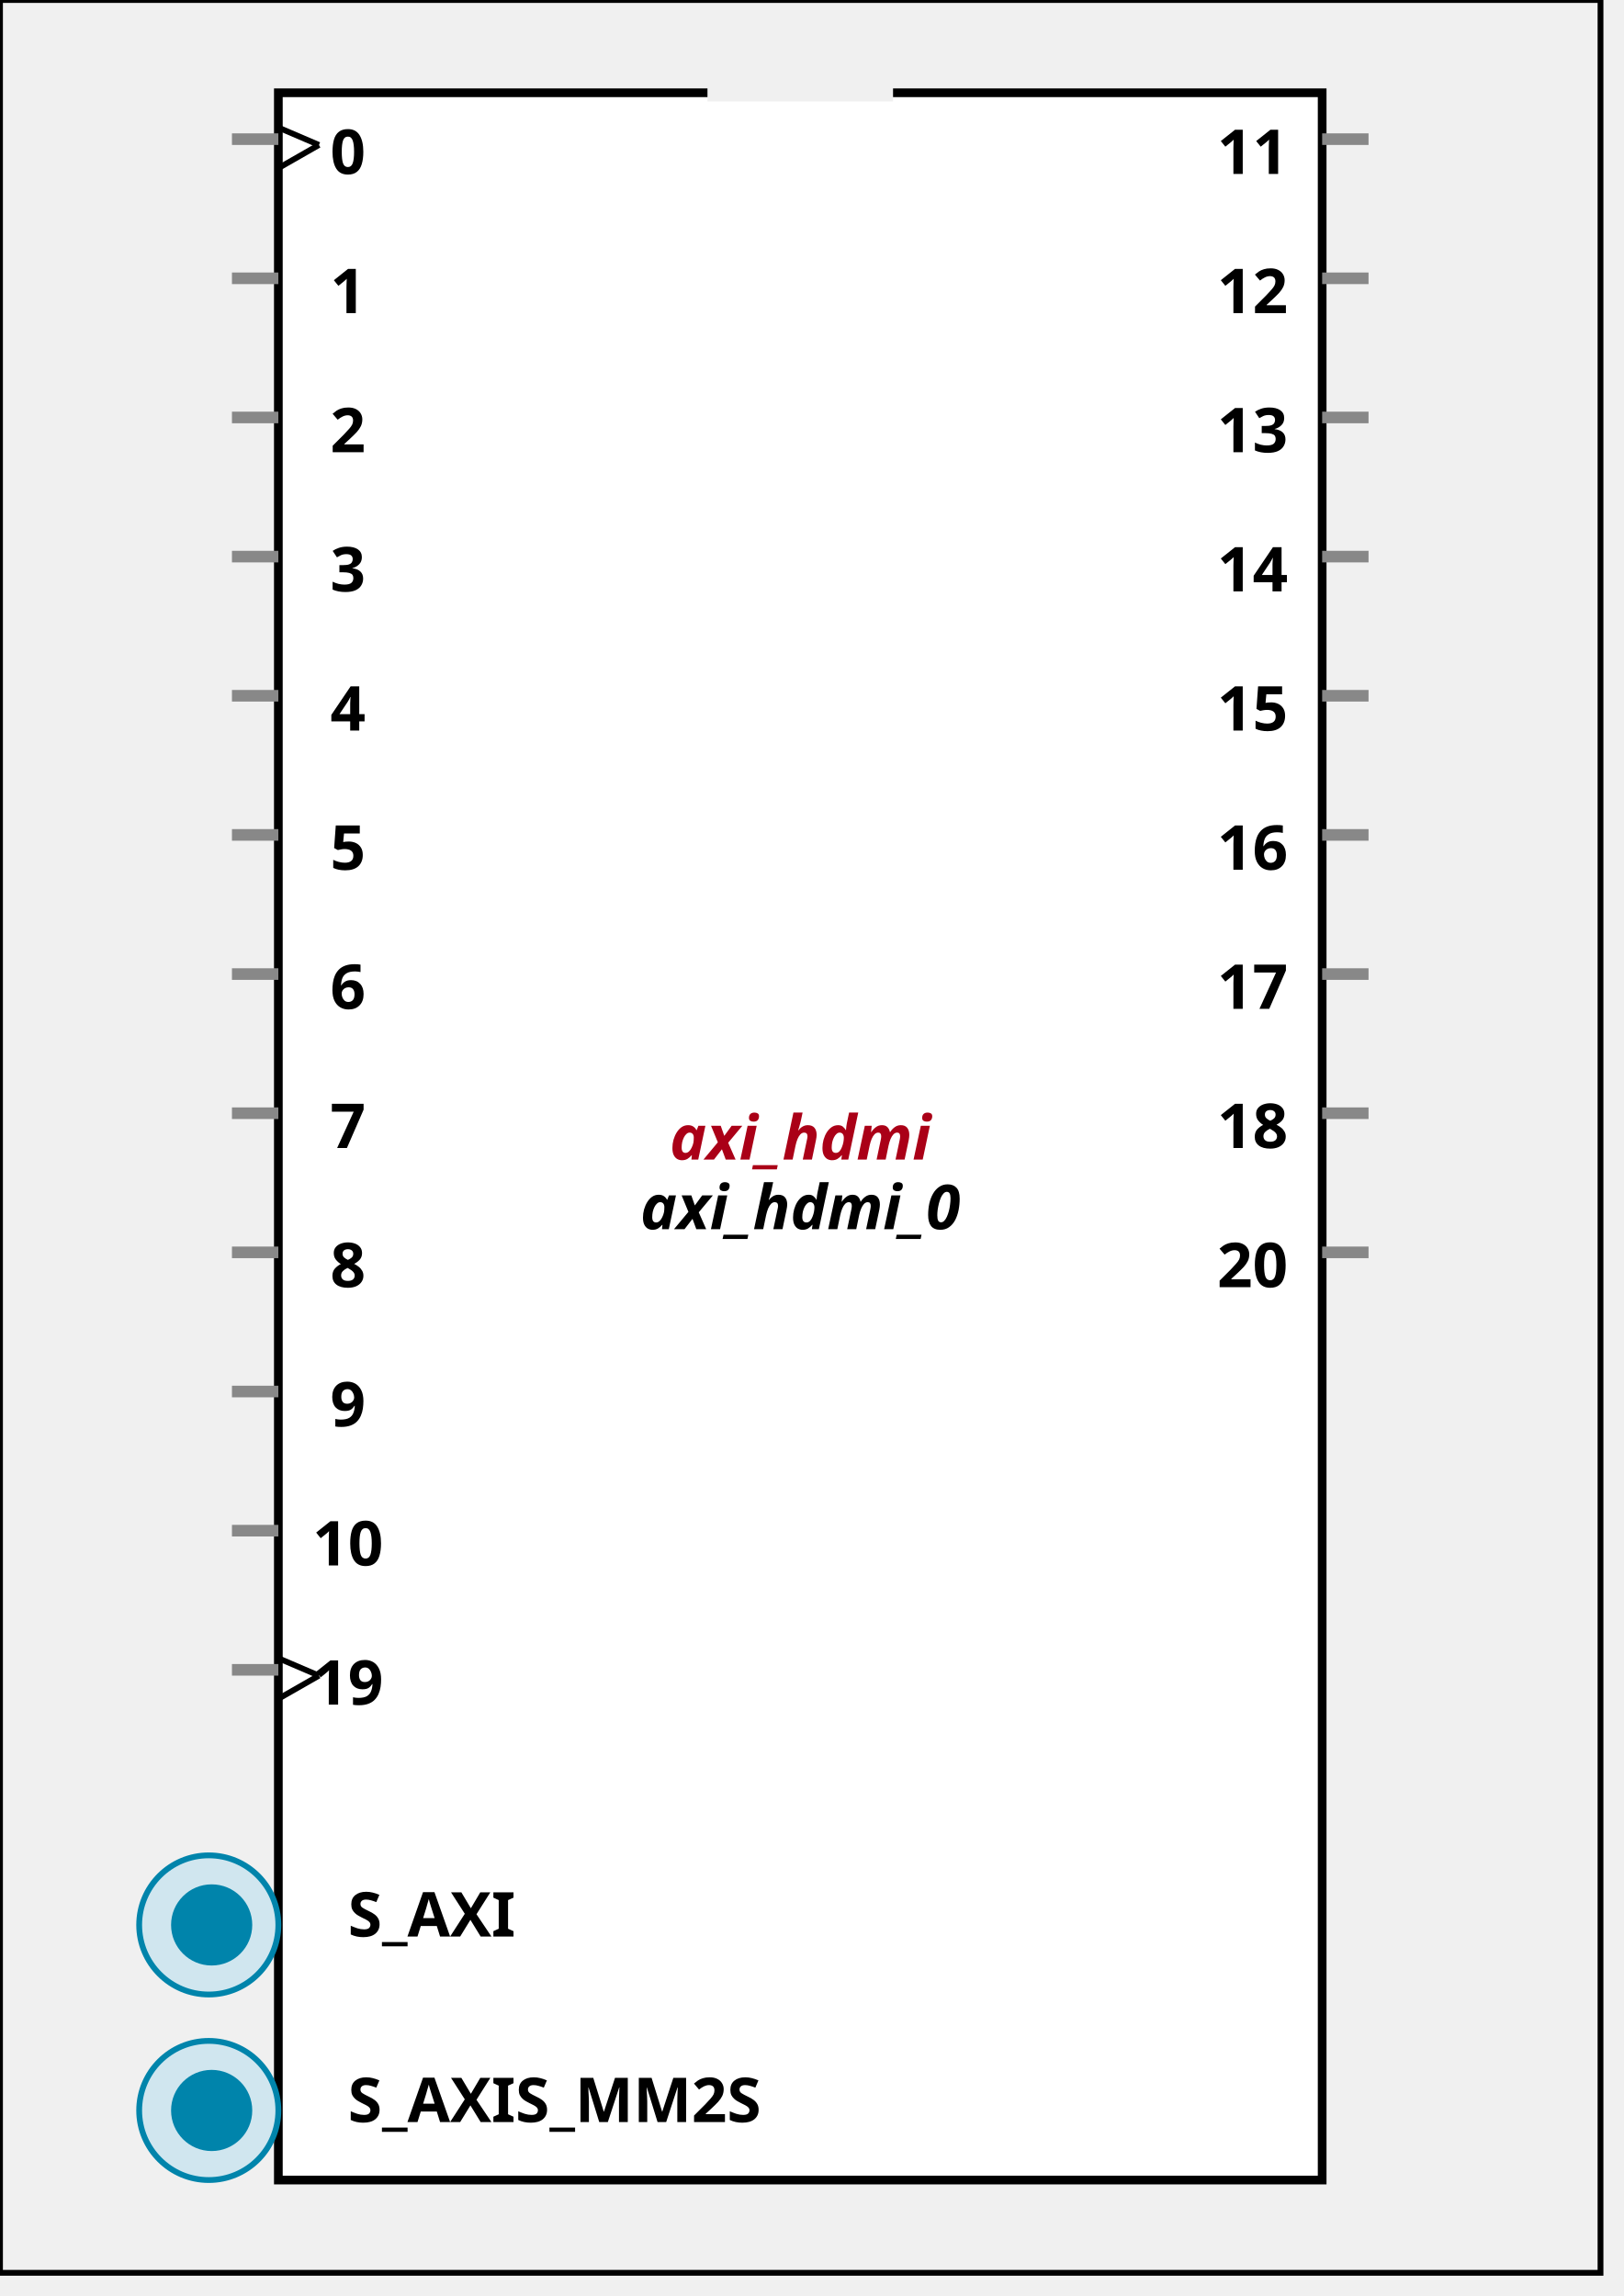
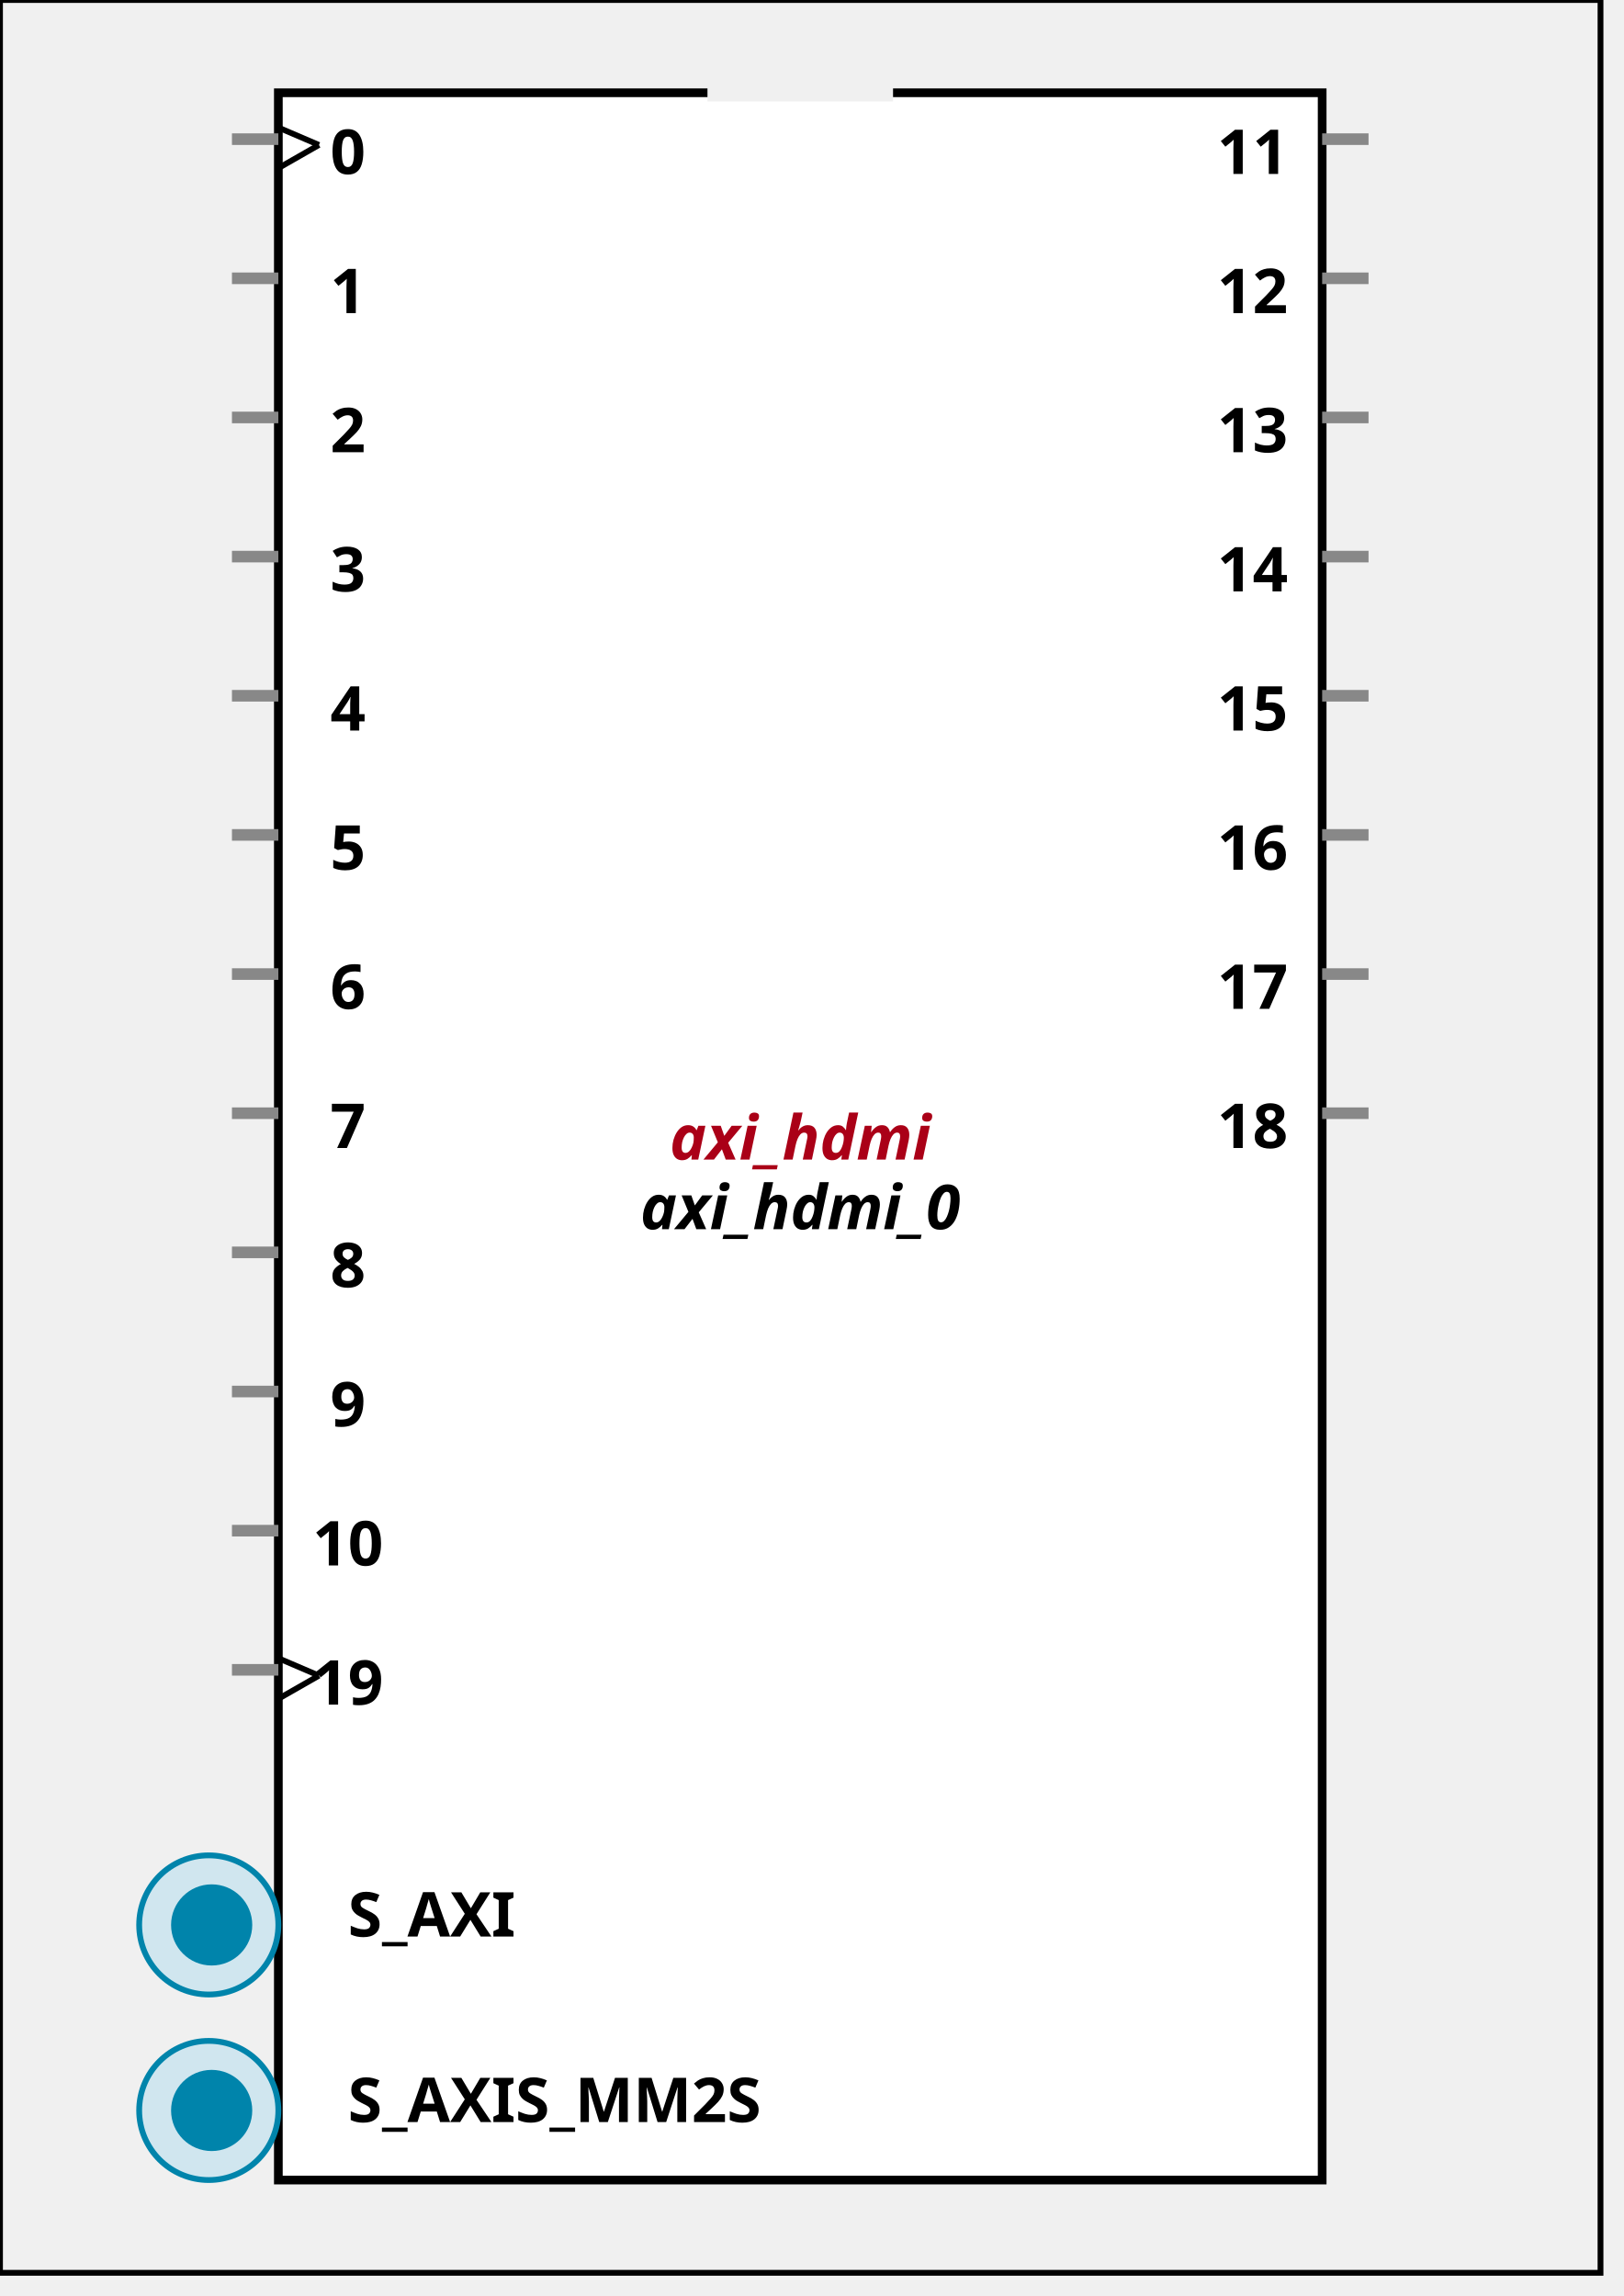
<svg xmlns:xlink="http://www.w3.org/1999/xlink" width="280" height="396">
  <defs>
    <g id="AXI_BifLabel">
      <rect x="0" y="0" rx="3" ry="3" width="32" height="16" style="fill:#0084AB; stroke:black; stroke-width:1" />
    </g>
    <g id="AXI_busconn_SLAVE">
      <circle cx="12" cy="12" r="12" style="fill:#D0E6EF; stroke:#0084AB; stroke-width:1" />
      <circle cx="12.5" cy="12" r="7" style="fill:#0084AB; stroke:none;" />
    </g>
    <g id="AXI_busconn_MASTER">
      <rect x="0" y="0" width="24" height="24" style="fill:#D0E6EF; stroke:#0084AB; stroke-width:1" />
      <rect x="5.5" y="5" width="14" height="14" style="fill:#0084AB; stroke:none;" />
    </g>
    <g id="AXIS_BifLabel">
      <rect x="0" y="0" rx="3" ry="3" width="32" height="16" style="fill:#0084AB; stroke:black; stroke-width:1" />
    </g>
    <g id="AXIS_busconn_TARGET">
      <circle cx="12" cy="12" r="12" style="fill:#D0E6EF; stroke:#0084AB; stroke-width:1" />
      <circle cx="12.5" cy="12" r="7" style="fill:#0084AB; stroke:none;" />
    </g>
    <g id="AXIS_busconn_INITIATOR">
      <rect x="0" y="0" width="24" height="24" style="fill:#D0E6EF; stroke:#0084AB; stroke-width:1" />
      <rect x="5.5" y="5" width="14" height="14" style="fill:#0084AB; stroke:none;" />
    </g>
    <g id="XIL_BifLabel">
      <rect x="0" y="0" rx="3" ry="3" width="32" height="16" style="fill:#990066; stroke:black; stroke-width:1" />
    </g>
    <g id="XIL_busconn_TARGET">
      <circle cx="12" cy="12" r="12" style="fill:#CC3399; stroke:#990066; stroke-width:1" />
      <circle cx="12.5" cy="12" r="7" style="fill:#990066; stroke:none;" />
    </g>
    <g id="XIL_busconn_INITIATOR">
      <rect x="0" y="0" width="24" height="24" style="fill:#CC3399; stroke:#990066; stroke-width:1" />
      <rect x="5.5" y="5" width="14" height="14" style="fill:#990066; stroke:none;" />
    </g>
    <g id="LMB_BifLabel">
      <rect x="0" y="0" rx="3" ry="3" width="32" height="16" style="fill:#7777FF; stroke:black; stroke-width:1" />
    </g>
    <g id="LMB_busconn_SLAVE">
      <circle cx="12" cy="12" r="12" style="fill:#DDDDFF; stroke:#7777FF; stroke-width:1" />
      <circle cx="12.5" cy="12" r="7" style="fill:#7777FF; stroke:none;" />
    </g>
    <g id="LMB_busconn_MASTER">
      <rect x="0" y="0" width="24" height="24" style="fill:#DDDDFF; stroke:#7777FF; stroke-width:1" />
      <rect x="5.5" y="5" width="14" height="14" style="fill:#7777FF; stroke:none;" />
    </g>
    <g id="KEY_BifLabel">
      <rect x="0" y="0" rx="3" ry="3" width="32" height="16" style="fill:#444444; stroke:black; stroke-width:1" />
    </g>
    <g id="KEY_busconn_SLAVE">
      <circle cx="12" cy="12" r="12" style="fill:#888888; stroke:#444444; stroke-width:1" />
      <circle cx="12.5" cy="12" r="7" style="fill:#444444; stroke:none;" />
    </g>
    <g id="KEY_busconn_MASTER">
      <rect x="0" y="0" width="24" height="24" style="fill:#888888; stroke:#444444; stroke-width:1" />
      <rect x="5.5" y="5" width="14" height="14" style="fill:#444444; stroke:none;" />
    </g>
    <g id="KEY_busconn_MASTER_SLAVE">
      <circle cx="12" cy="12" r="12" style="fill:#888888; stroke:#444444; stroke-width:1" />
      <circle cx="12.5" cy="12" r="7" style="fill:#444444; stroke:none;" />
      <rect x="0" y="12" width="24" height="12" style="fill:#888888; stroke:#444444; stroke-width:1" />
      <rect x="5.5" y="12" width="14" height="7" style="fill:#444444; stroke:none;" />
    </g>
    <g id="KEY_busconn_TARGET">
      <circle cx="12" cy="12" r="12" style="fill:#888888; stroke:#444444; stroke-width:1" />
      <circle cx="12.5" cy="12" r="7" style="fill:#444444; stroke:none;" />
    </g>
    <g id="KEY_busconn_INITIATOR">
      <rect x="0" y="0" width="24" height="24" style="fill:#888888; stroke:#444444; stroke-width:1" />
      <rect x="5.5" y="5" width="14" height="14" style="fill:#444444; stroke:none;" />
    </g>
    <g id="KEY_busconn_MONITOR">
      <rect x="0" y="0.5" width="24" height="7" style="fill:#444444; stroke:none;" />
      <rect x="0" y="16" width="24" height="7" style="fill:#444444; stroke:none;" />
    </g>
    <g id="KEY_busconn_USER">
      <circle cx="12" cy="12" r="12" style="fill:#888888; stroke:#444444; stroke-width:1" />
      <circle cx="12.5" cy="12" r="7" style="fill:#444444; stroke:none;" />
    </g>
    <g id="KEY_busconn_TRANSPARENT">
      <circle cx="12" cy="12" r="12" style="fill:#FFFFFF; stroke:#444444; stroke-width:1" />
      <circle cx="12.5" cy="12" r="7" style="fill:#FFFFFF; stroke:none;" />
    </g>
    <g id="HCurve" overflow="visible">
      <path d="m 0  0,      a 16 16, 0,0,0, 32,0,     z" style="fill:#F0F0F0;fill-opacity:1;stroke:black;stroke-width:1.5" />
      <line x1="0" y1="0" x2="32" y2="0" style="stroke:#F0F0F0;stroke-width:3" />
    </g>
    <g id="IPD_StandardBody">
      <rect x="0" y="0" width="276" height="392" style="fill:#F0F0F0;fill-opacity: 1.0; stroke:#000000; stroke-width:1" />
      <rect x="48" y="16" width="180" height="360" style="fill:#FFFFFF; fill-opacity: 1.0; stroke:#000000; stroke-width:1.5" />
      <use x="122" y="16" xlink:href="#HCurve" />
    </g>
    <g id="IPD_PORT">
      <rect width="8" height="8" style="fill:#888888;stroke-width:1;stroke:black;" />
    </g>
    <g id="IPD_SPort">
      <line x1="0" y1="0" x2="8" y2="0" style="stroke:#888888;stroke-width:2;stroke-opacity:1" />
    </g>
    <g id="IPD_PortClk">
      <line x1="0" y1="0" x2="7" y2="3" style="stroke:#000000;stroke-width:1;stroke-opacity:1" />
      <line x1="7" y1="3" x2="0" y2="7" style="stroke:#000000;stroke-width:1;stroke-opacity:1" />
    </g>
  </defs>
  <use x="0" y="0" xlink:href="#IPD_StandardBody" />
  <text x="138" y="200" fill="#AA0017" stroke="none" font-size="8pt" font-style="italic" font-weight="bold" text-anchor="middle" font-family="Verdana Arial Helvetica san-serif">axi_hdmi</text>
  <text x="138" y="212" fill="#000000" stroke="none" font-size="8pt" font-style="italic" font-weight="bold" text-anchor="middle" font-family="Courier Arial Helvetica san-serif">axi_hdmi_0</text>
  <use x="40" y="24" xlink:href="#IPD_SPort" />
  <use x="48" y="22" xlink:href="#IPD_PortClk" />
  <text x="60" y="30" fill="#000000" stroke="none" font-size="8pt" font-style="normal" font-weight="bold" text-anchor="middle" font-family="Verdana Arial Helvetica san-serif">0</text>
  <use x="40" y="48" xlink:href="#IPD_SPort" />
  <text x="60" y="54" fill="#000000" stroke="none" font-size="8pt" font-style="normal" font-weight="bold" text-anchor="middle" font-family="Verdana Arial Helvetica san-serif">1</text>
  <use x="40" y="72" xlink:href="#IPD_SPort" />
  <text x="60" y="78" fill="#000000" stroke="none" font-size="8pt" font-style="normal" font-weight="bold" text-anchor="middle" font-family="Verdana Arial Helvetica san-serif">2</text>
  <use x="40" y="96" xlink:href="#IPD_SPort" />
  <text x="60" y="102" fill="#000000" stroke="none" font-size="8pt" font-style="normal" font-weight="bold" text-anchor="middle" font-family="Verdana Arial Helvetica san-serif">3</text>
  <use x="40" y="120" xlink:href="#IPD_SPort" />
  <text x="60" y="126" fill="#000000" stroke="none" font-size="8pt" font-style="normal" font-weight="bold" text-anchor="middle" font-family="Verdana Arial Helvetica san-serif">4</text>
  <use x="40" y="144" xlink:href="#IPD_SPort" />
  <text x="60" y="150" fill="#000000" stroke="none" font-size="8pt" font-style="normal" font-weight="bold" text-anchor="middle" font-family="Verdana Arial Helvetica san-serif">5</text>
  <use x="40" y="168" xlink:href="#IPD_SPort" />
  <text x="60" y="174" fill="#000000" stroke="none" font-size="8pt" font-style="normal" font-weight="bold" text-anchor="middle" font-family="Verdana Arial Helvetica san-serif">6</text>
  <use x="40" y="192" xlink:href="#IPD_SPort" />
  <text x="60" y="198" fill="#000000" stroke="none" font-size="8pt" font-style="normal" font-weight="bold" text-anchor="middle" font-family="Verdana Arial Helvetica san-serif">7</text>
  <use x="40" y="216" xlink:href="#IPD_SPort" />
  <text x="60" y="222" fill="#000000" stroke="none" font-size="8pt" font-style="normal" font-weight="bold" text-anchor="middle" font-family="Verdana Arial Helvetica san-serif">8</text>
  <use x="40" y="240" xlink:href="#IPD_SPort" />
  <text x="60" y="246" fill="#000000" stroke="none" font-size="8pt" font-style="normal" font-weight="bold" text-anchor="middle" font-family="Verdana Arial Helvetica san-serif">9</text>
  <use x="40" y="264" xlink:href="#IPD_SPort" />
  <text x="60" y="270" fill="#000000" stroke="none" font-size="8pt" font-style="normal" font-weight="bold" text-anchor="middle" font-family="Verdana Arial Helvetica san-serif">10</text>
  <use x="40" y="288" xlink:href="#IPD_SPort" />
  <use x="48" y="286" xlink:href="#IPD_PortClk" />
  <text x="60" y="294" fill="#000000" stroke="none" font-size="8pt" font-style="normal" font-weight="bold" text-anchor="middle" font-family="Verdana Arial Helvetica san-serif">19</text>
  <use x="228" y="24" xlink:href="#IPD_SPort" />
  <text x="216" y="30" fill="#000000" stroke="none" font-size="8pt" font-style="normal" font-weight="bold" text-anchor="middle" font-family="Verdana Arial Helvetica san-serif">11</text>
  <use x="228" y="48" xlink:href="#IPD_SPort" />
  <text x="216" y="54" fill="#000000" stroke="none" font-size="8pt" font-style="normal" font-weight="bold" text-anchor="middle" font-family="Verdana Arial Helvetica san-serif">12</text>
  <use x="228" y="72" xlink:href="#IPD_SPort" />
  <text x="216" y="78" fill="#000000" stroke="none" font-size="8pt" font-style="normal" font-weight="bold" text-anchor="middle" font-family="Verdana Arial Helvetica san-serif">13</text>
  <use x="228" y="96" xlink:href="#IPD_SPort" />
  <text x="216" y="102" fill="#000000" stroke="none" font-size="8pt" font-style="normal" font-weight="bold" text-anchor="middle" font-family="Verdana Arial Helvetica san-serif">14</text>
  <use x="228" y="120" xlink:href="#IPD_SPort" />
  <text x="216" y="126" fill="#000000" stroke="none" font-size="8pt" font-style="normal" font-weight="bold" text-anchor="middle" font-family="Verdana Arial Helvetica san-serif">15</text>
  <use x="228" y="144" xlink:href="#IPD_SPort" />
  <text x="216" y="150" fill="#000000" stroke="none" font-size="8pt" font-style="normal" font-weight="bold" text-anchor="middle" font-family="Verdana Arial Helvetica san-serif">16</text>
  <use x="228" y="168" xlink:href="#IPD_SPort" />
  <text x="216" y="174" fill="#000000" stroke="none" font-size="8pt" font-style="normal" font-weight="bold" text-anchor="middle" font-family="Verdana Arial Helvetica san-serif">17</text>
  <use x="228" y="192" xlink:href="#IPD_SPort" />
  <text x="216" y="198" fill="#000000" stroke="none" font-size="8pt" font-style="normal" font-weight="bold" text-anchor="middle" font-family="Verdana Arial Helvetica san-serif">18</text>
-   <use x="228" y="216" xlink:href="#IPD_SPort" />
-   <text x="216" y="222" fill="#000000" stroke="none" font-size="8pt" font-style="normal" font-weight="bold" text-anchor="middle" font-family="Verdana Arial Helvetica san-serif">20</text>
  <use x="24" y="320" xlink:href="#AXI_busconn_SLAVE" />
  <text x="60" y="334" fill="#000000" stroke="none" font-size="8pt" font-style="normal" font-weight="bold" font-family="Verdana Arial Helvetica san-serif">S_AXI</text>
  <use x="24" y="352" xlink:href="#AXIS_busconn_TARGET" />
  <text x="60" y="366" fill="#000000" stroke="none" font-size="8pt" font-style="normal" font-weight="bold" font-family="Verdana Arial Helvetica san-serif">S_AXIS_MM2S</text>
</svg>
